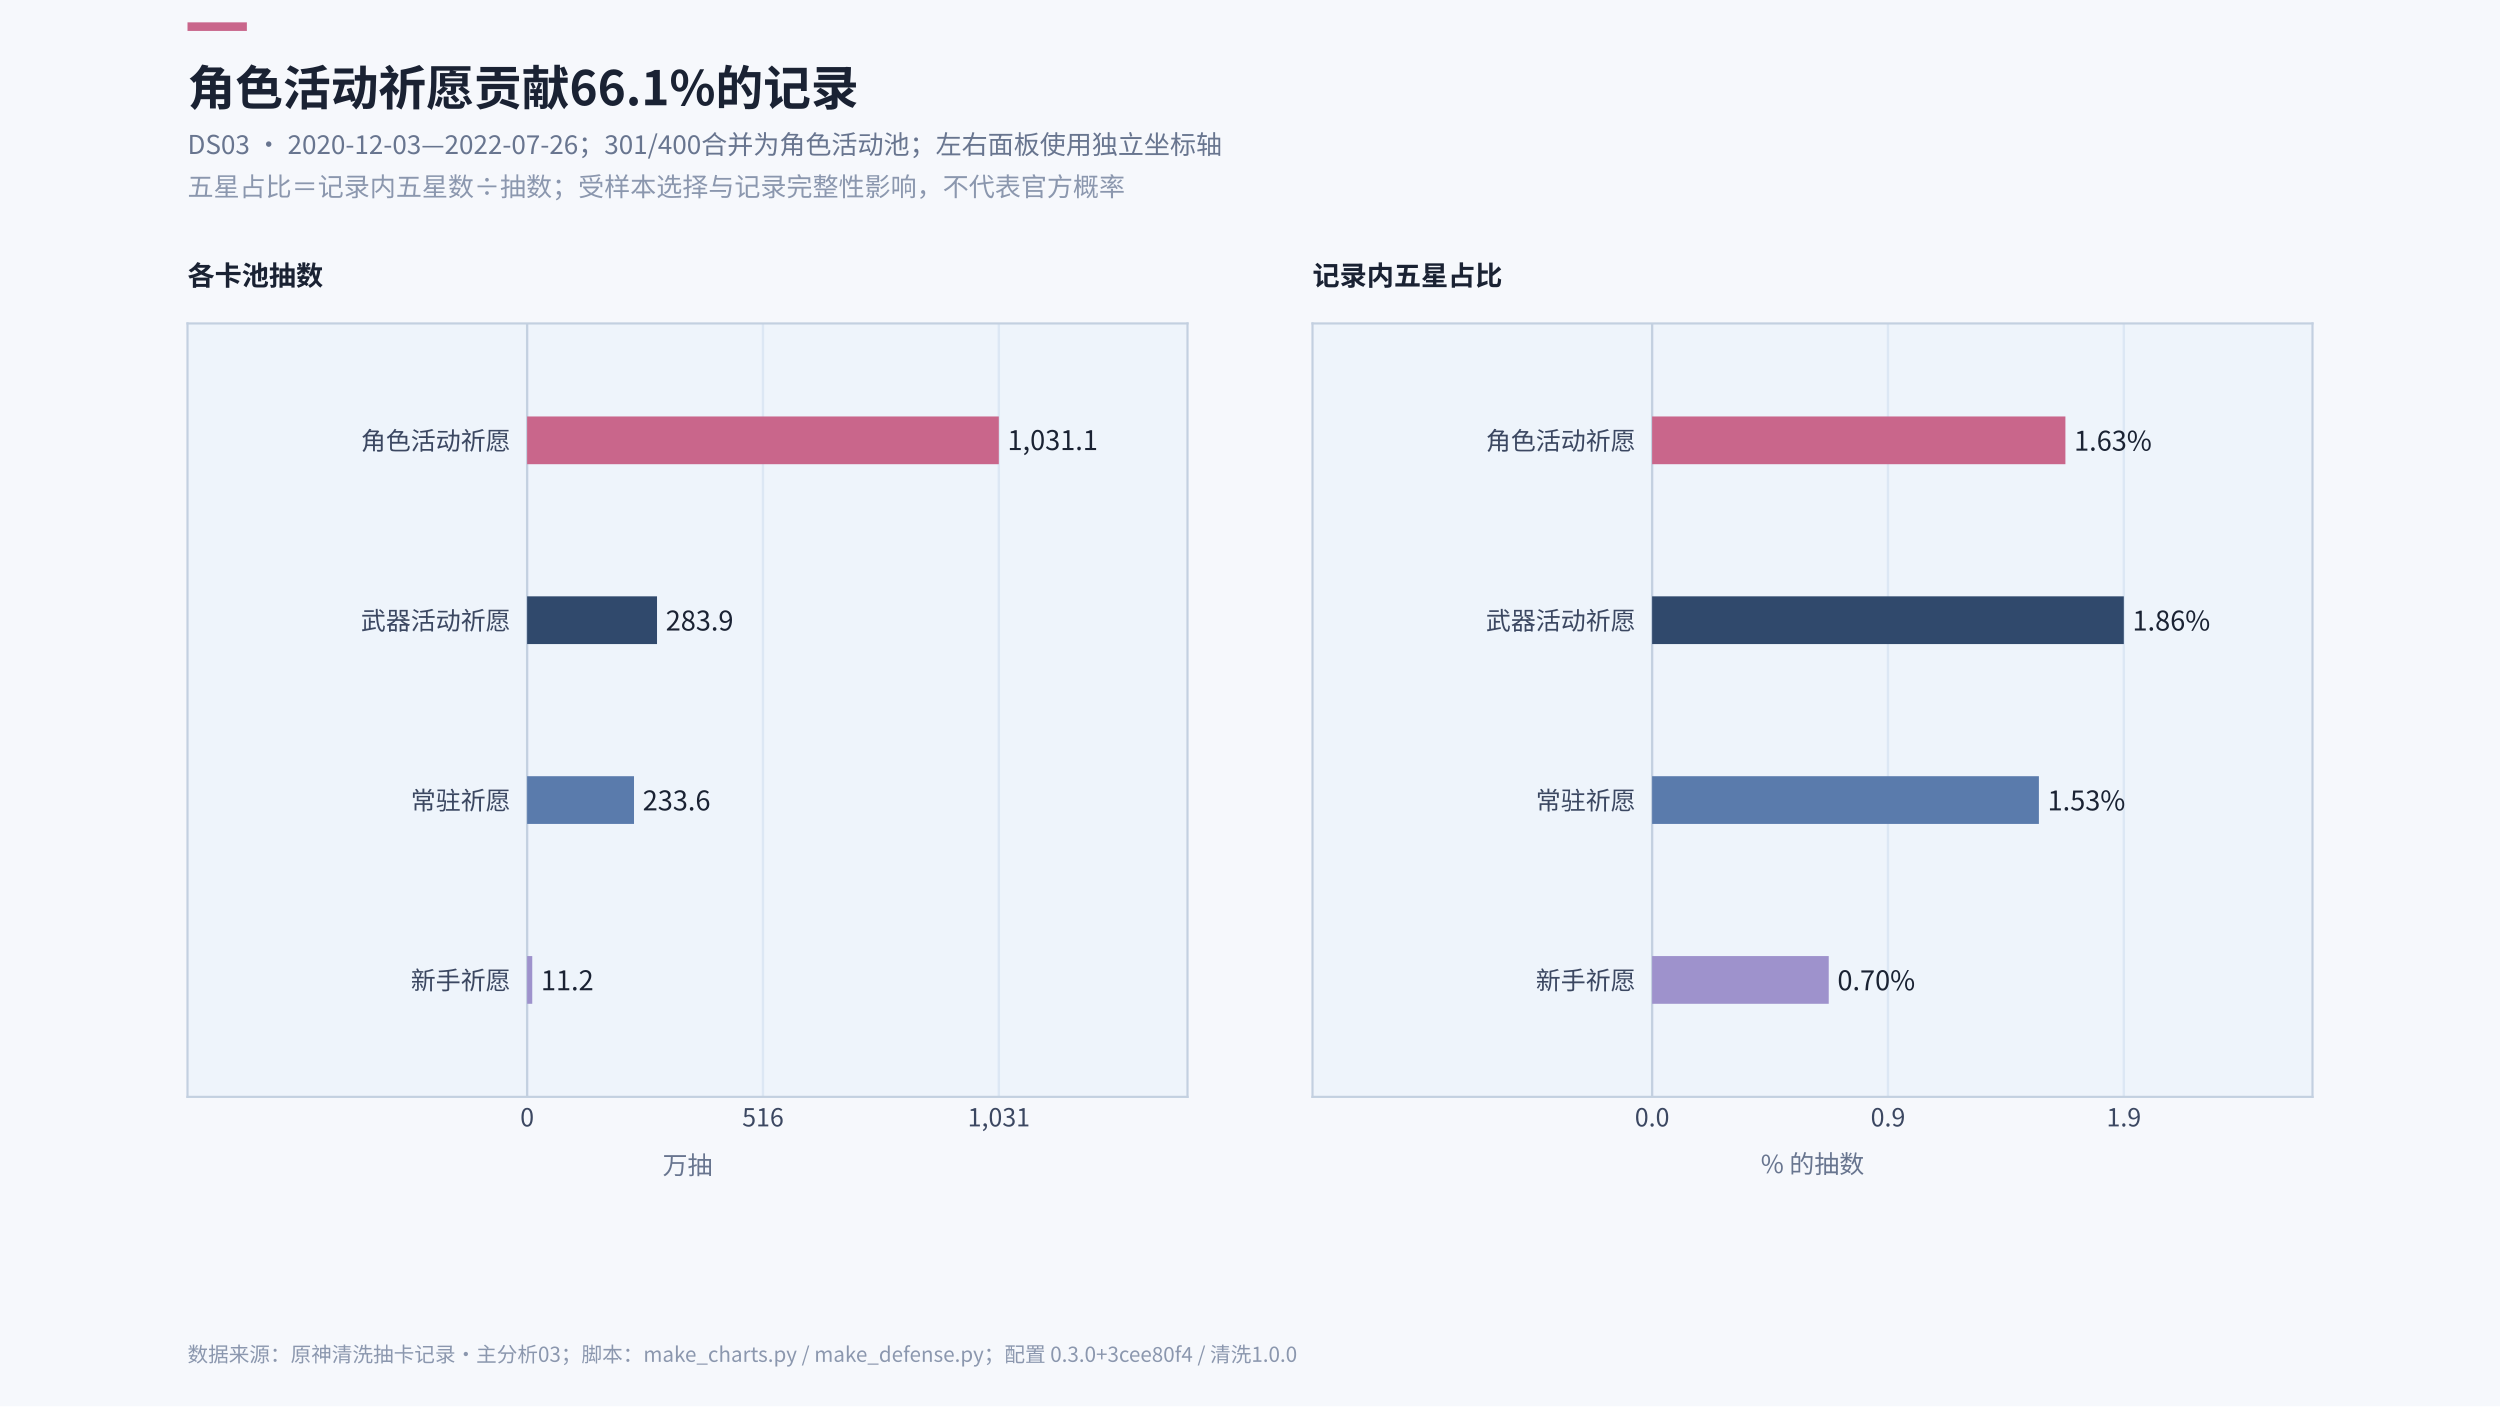
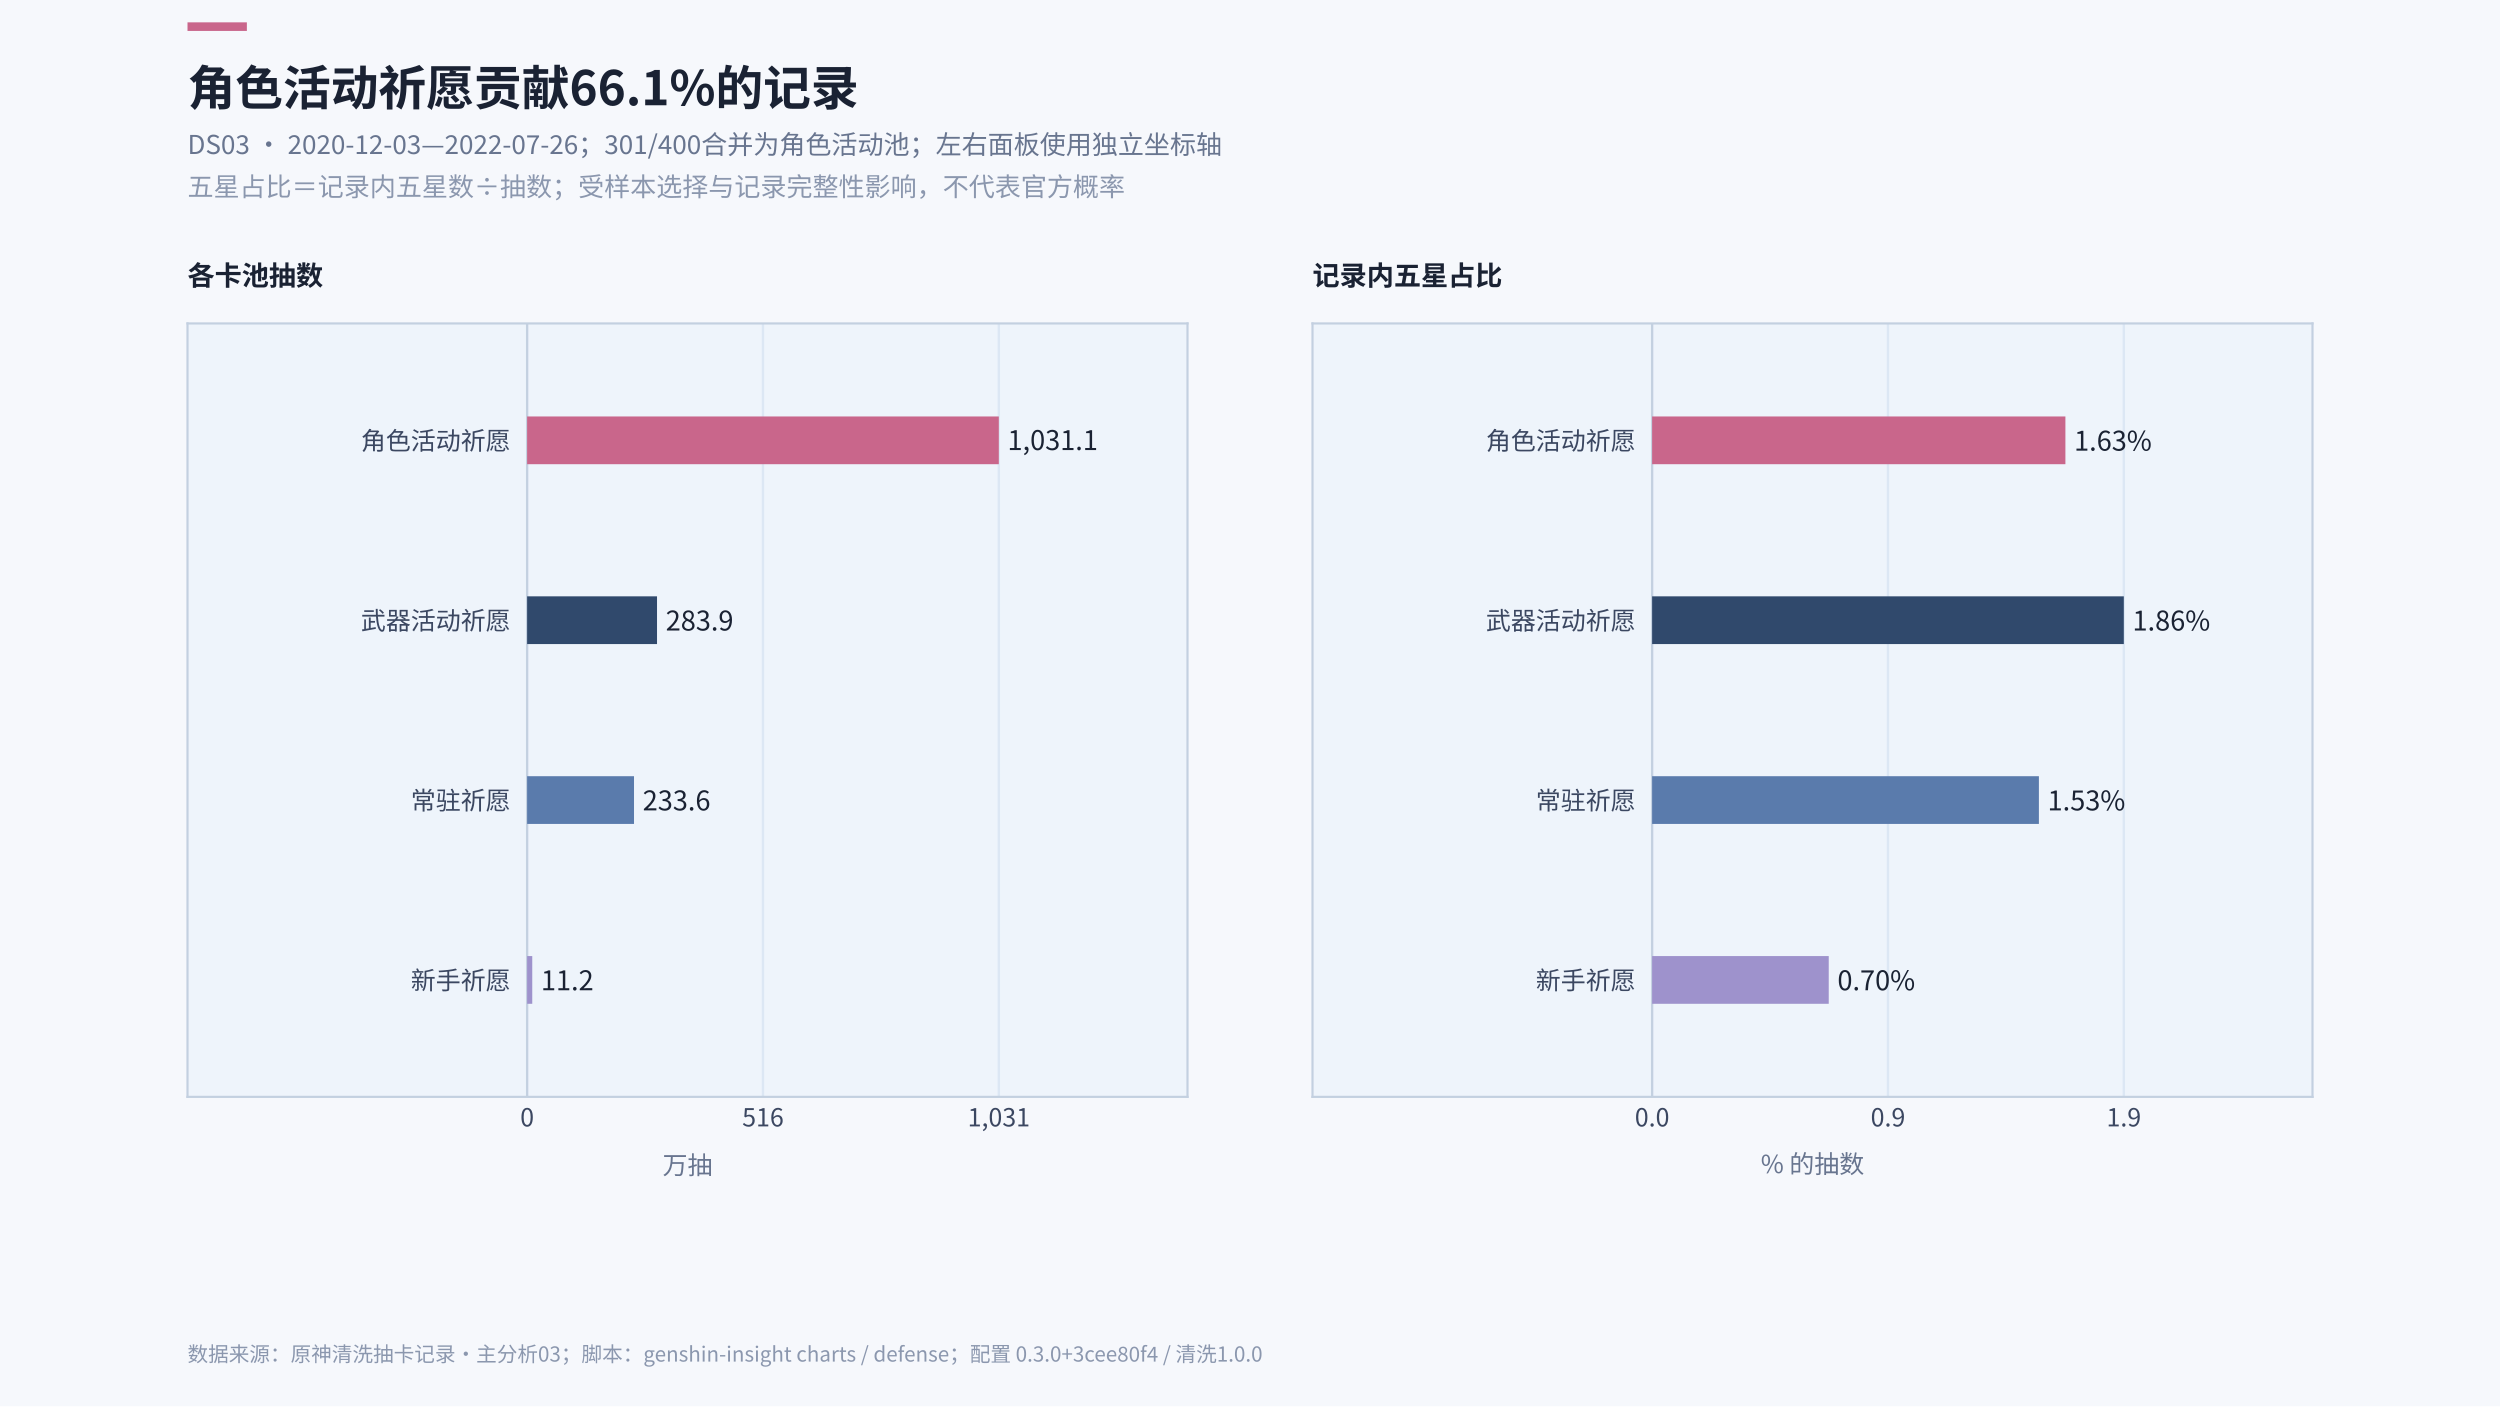
<svg xmlns="http://www.w3.org/2000/svg" width="1152pt" height="648pt" viewBox="0 0 1152 648" version="1.1">
  <defs>
    <style type="text/css">*{stroke-linejoin: round; stroke-linecap: butt}</style>
  </defs>
  <g id="figure_1">
    <g id="patch_1">
      <path d="M 0 648  L 1152 648  L 1152 0  L 0 0  z " style="fill: #f6f8fc" />
    </g>
    <g id="axes_1">
      <g id="patch_2">
        <path d="M 86.4 505.44  L 547.2 505.44  L 547.2 149.04  L 86.4 149.04  z " style="fill: #eef4fb" />
      </g>
      <g id="matplotlib.axis_1">
        <g id="xtick_1">
          <g id="line2d_1">
            <path d="M 242.898 505.44  L 242.898 149.04  " clip-path="url(#p55ad8a2226)" style="fill: none; stroke: #dce7f4; stroke-width: 1.1; stroke-linecap: round" />
          </g>
          <g id="line2d_2" />
          <g id="text_1">
            <text style="font-size: 11.5px; font-family: 'Noto Sans SC', 'Source Han Sans SC', 'Noto Sans CJK SC', 'Noto Sans CJK JP', 'DejaVu Sans'; text-anchor: middle; fill: #3b4761" x="242.898" y="519.06" transform="rotate(-0 242.8981 519.06)">0</text>
          </g>
        </g>
        <g id="xtick_2">
          <g id="line2d_3">
            <path d="M 351.577 505.44  L 351.577 149.04  " clip-path="url(#p55ad8a2226)" style="fill: none; stroke: #dce7f4; stroke-width: 1.1; stroke-linecap: round" />
          </g>
          <g id="line2d_4" />
          <g id="text_2">
            <text style="font-size: 11.5px; font-family: 'Noto Sans SC', 'Source Han Sans SC', 'Noto Sans CJK SC', 'Noto Sans CJK JP', 'DejaVu Sans'; text-anchor: middle; fill: #3b4761" x="351.577" y="519.06" transform="rotate(-0 351.5774 519.06)">516</text>
          </g>
        </g>
        <g id="xtick_3">
          <g id="line2d_5">
            <path d="M 460.257 505.44  L 460.257 149.04  " clip-path="url(#p55ad8a2226)" style="fill: none; stroke: #dce7f4; stroke-width: 1.1; stroke-linecap: round" />
          </g>
          <g id="line2d_6" />
          <g id="text_3">
            <text style="font-size: 11.5px; font-family: 'Noto Sans SC', 'Source Han Sans SC', 'Noto Sans CJK SC', 'Noto Sans CJK JP', 'DejaVu Sans'; text-anchor: middle; fill: #3b4761" x="460.257" y="519.06" transform="rotate(-0 460.2566 519.06)">1,031</text>
          </g>
        </g>
        <g id="text_4">
          <text style="font-size: 11.5px; font-family: 'Noto Sans SC', 'Source Han Sans SC', 'Noto Sans CJK SC', 'Noto Sans CJK JP', 'DejaVu Sans'; text-anchor: middle; fill: #68758f" x="316.8" y="541.088" transform="rotate(-0 316.8 541.0883)">万抽</text>
        </g>
      </g>
      <g id="matplotlib.axis_2" />
      <g id="line2d_7">
        <path d="M 242.898 505.44  L 242.898 149.04  " clip-path="url(#p55ad8a2226)" style="fill: none; stroke: #c3d0e0; stroke-linecap: round" />
      </g>
      <g id="patch_3">
        <path d="M 86.4 505.44  L 86.4 149.04  " style="fill: none; stroke: #c3d0e0; stroke-linejoin: miter; stroke-linecap: square" />
      </g>
      <g id="patch_4">
        <path d="M 547.2 505.44  L 547.2 149.04  " style="fill: none; stroke: #c3d0e0; stroke-linejoin: miter; stroke-linecap: square" />
      </g>
      <g id="patch_5">
        <path d="M 86.4 505.44  L 547.2 505.44  " style="fill: none; stroke: #c3d0e0; stroke-linejoin: miter; stroke-linecap: square" />
      </g>
      <g id="patch_6">
        <path d="M 86.4 149.04  L 547.2 149.04  " style="fill: none; stroke: #c3d0e0; stroke-linejoin: miter; stroke-linecap: square" />
      </g>
      <g id="text_5">
        <text style="font-weight: 700; font-size: 12.5px; font-family: 'Noto Sans SC', 'Source Han Sans SC', 'Noto Sans CJK SC', 'Noto Sans CJK JP', 'DejaVu Sans'; text-anchor: start; fill: #1a2233" x="86.4" y="131.502" transform="rotate(-0 86.4 131.502)">各卡池抽数</text>
      </g>
      <g id="LineCollection_1">
        <path d="M 242.898 202.914  L 460.257 202.914  " clip-path="url(#p55ad8a2226)" style="fill: none; stroke: #c9668b; stroke-width: 22" />
      </g>
      <g id="LineCollection_2">
        <path d="M 242.898 285.798  L 302.755 285.798  " clip-path="url(#p55ad8a2226)" style="fill: none; stroke: #30496c; stroke-width: 22" />
      </g>
      <g id="LineCollection_3">
        <path d="M 242.898 368.682  L 292.151 368.682  " clip-path="url(#p55ad8a2226)" style="fill: none; stroke: #5a7bac; stroke-width: 22" />
      </g>
      <g id="LineCollection_4">
        <path d="M 242.898 451.566  L 245.262 451.566  " clip-path="url(#p55ad8a2226)" style="fill: none; stroke: #9e92cc; stroke-width: 22" />
      </g>
      <g id="text_6">
        <text style="font-weight: 500; font-size: 11.5px; font-family: 'Noto Sans SC', 'Source Han Sans SC', 'Noto Sans CJK SC', 'Noto Sans CJK JP', 'DejaVu Sans'; text-anchor: end; fill: #3b4761" x="235.291" y="207.284" transform="rotate(-0 235.2906 207.2844)">角色活动祈愿</text>
      </g>
      <g id="text_7">
        <text style="font-weight: 500; font-size: 11.5px; font-family: 'Noto Sans SC', 'Source Han Sans SC', 'Noto Sans CJK SC', 'Noto Sans CJK JP', 'DejaVu Sans'; text-anchor: end; fill: #3b4761" x="235.291" y="290.168" transform="rotate(-0 235.2906 290.1681)">武器活动祈愿</text>
      </g>
      <g id="text_8">
        <text style="font-weight: 500; font-size: 11.5px; font-family: 'Noto Sans SC', 'Source Han Sans SC', 'Noto Sans CJK SC', 'Noto Sans CJK JP', 'DejaVu Sans'; text-anchor: end; fill: #3b4761" x="235.291" y="373.052" transform="rotate(-0 235.2906 373.0519)">常驻祈愿</text>
      </g>
      <g id="text_9">
        <text style="font-weight: 500; font-size: 11.5px; font-family: 'Noto Sans SC', 'Source Han Sans SC', 'Noto Sans CJK SC', 'Noto Sans CJK JP', 'DejaVu Sans'; text-anchor: end; fill: #3b4761" x="235.291" y="455.936" transform="rotate(-0 235.2906 455.9356)">新手祈愿</text>
      </g>
      <g id="text_10">
        <text style="font-weight: 500; font-size: 12.5px; font-family: 'Noto Sans SC', 'Source Han Sans SC', 'Noto Sans CJK SC', 'Noto Sans CJK JP', 'DejaVu Sans'; text-anchor: start; fill: #1a2233" x="464.257" y="207.377" transform="rotate(-0 464.2566 207.3773)">1,031.1</text>
      </g>
      <g id="text_11">
        <text style="font-weight: 500; font-size: 12.5px; font-family: 'Noto Sans SC', 'Source Han Sans SC', 'Noto Sans CJK SC', 'Noto Sans CJK JP', 'DejaVu Sans'; text-anchor: start; fill: #1a2233" x="306.755" y="290.548" transform="rotate(-0 306.7545 290.5481)">283.9</text>
      </g>
      <g id="text_12">
        <text style="font-weight: 500; font-size: 12.5px; font-family: 'Noto Sans SC', 'Source Han Sans SC', 'Noto Sans CJK SC', 'Noto Sans CJK JP', 'DejaVu Sans'; text-anchor: start; fill: #1a2233" x="296.151" y="373.432" transform="rotate(-0 296.1512 373.4319)">233.6</text>
      </g>
      <g id="text_13">
        <text style="font-weight: 500; font-size: 12.5px; font-family: 'Noto Sans SC', 'Source Han Sans SC', 'Noto Sans CJK SC', 'Noto Sans CJK JP', 'DejaVu Sans'; text-anchor: start; fill: #1a2233" x="249.262" y="456.316" transform="rotate(-0 249.2617 456.3156)">11.2</text>
      </g>
    </g>
    <g id="axes_2">
      <g id="patch_7">
        <path d="M 604.8 505.44  L 1065.6 505.44  L 1065.6 149.04  L 604.8 149.04  z " style="fill: #eef4fb" />
      </g>
      <g id="matplotlib.axis_3">
        <g id="xtick_4">
          <g id="line2d_8">
            <path d="M 761.298 505.44  L 761.298 149.04  " clip-path="url(#pf1c4530a32)" style="fill: none; stroke: #dce7f4; stroke-width: 1.1; stroke-linecap: round" />
          </g>
          <g id="line2d_9" />
          <g id="text_14">
            <text style="font-size: 11.5px; font-family: 'Noto Sans SC', 'Source Han Sans SC', 'Noto Sans CJK SC', 'Noto Sans CJK JP', 'DejaVu Sans'; text-anchor: middle; fill: #3b4761" x="761.298" y="519.06" transform="rotate(-0 761.2981 519.06)">0.0</text>
          </g>
        </g>
        <g id="xtick_5">
          <g id="line2d_10">
            <path d="M 869.977 505.44  L 869.977 149.04  " clip-path="url(#pf1c4530a32)" style="fill: none; stroke: #dce7f4; stroke-width: 1.1; stroke-linecap: round" />
          </g>
          <g id="line2d_11" />
          <g id="text_15">
            <text style="font-size: 11.5px; font-family: 'Noto Sans SC', 'Source Han Sans SC', 'Noto Sans CJK SC', 'Noto Sans CJK JP', 'DejaVu Sans'; text-anchor: middle; fill: #3b4761" x="869.977" y="519.06" transform="rotate(-0 869.9774 519.06)">0.9</text>
          </g>
        </g>
        <g id="xtick_6">
          <g id="line2d_12">
            <path d="M 978.657 505.44  L 978.657 149.04  " clip-path="url(#pf1c4530a32)" style="fill: none; stroke: #dce7f4; stroke-width: 1.1; stroke-linecap: round" />
          </g>
          <g id="line2d_13" />
          <g id="text_16">
            <text style="font-size: 11.5px; font-family: 'Noto Sans SC', 'Source Han Sans SC', 'Noto Sans CJK SC', 'Noto Sans CJK JP', 'DejaVu Sans'; text-anchor: middle; fill: #3b4761" x="978.657" y="519.06" transform="rotate(-0 978.6566 519.06)">1.9</text>
          </g>
        </g>
        <g id="text_17">
          <text style="font-size: 11.5px; font-family: 'Noto Sans SC', 'Source Han Sans SC', 'Noto Sans CJK SC', 'Noto Sans CJK JP', 'DejaVu Sans'; text-anchor: middle; fill: #68758f" x="835.2" y="540.56" transform="rotate(-0 835.2 540.56)">% 的抽数</text>
        </g>
      </g>
      <g id="matplotlib.axis_4" />
      <g id="line2d_14">
        <path d="M 761.298 505.44  L 761.298 149.04  " clip-path="url(#pf1c4530a32)" style="fill: none; stroke: #c3d0e0; stroke-linecap: round" />
      </g>
      <g id="patch_8">
        <path d="M 604.8 505.44  L 604.8 149.04  " style="fill: none; stroke: #c3d0e0; stroke-linejoin: miter; stroke-linecap: square" />
      </g>
      <g id="patch_9">
        <path d="M 1065.6 505.44  L 1065.6 149.04  " style="fill: none; stroke: #c3d0e0; stroke-linejoin: miter; stroke-linecap: square" />
      </g>
      <g id="patch_10">
        <path d="M 604.8 505.44  L 1065.6 505.44  " style="fill: none; stroke: #c3d0e0; stroke-linejoin: miter; stroke-linecap: square" />
      </g>
      <g id="patch_11">
        <path d="M 604.8 149.04  L 1065.6 149.04  " style="fill: none; stroke: #c3d0e0; stroke-linejoin: miter; stroke-linecap: square" />
      </g>
      <g id="text_18">
        <text style="font-weight: 700; font-size: 12.5px; font-family: 'Noto Sans SC', 'Source Han Sans SC', 'Noto Sans CJK SC', 'Noto Sans CJK JP', 'DejaVu Sans'; text-anchor: start; fill: #1a2233" x="604.8" y="131.502" transform="rotate(-0 604.8 131.502)">记录内五星占比</text>
      </g>
      <g id="LineCollection_5">
        <path d="M 761.298 202.914  L 951.737 202.914  " clip-path="url(#pf1c4530a32)" style="fill: none; stroke: #c9668b; stroke-width: 22" />
      </g>
      <g id="LineCollection_6">
        <path d="M 761.298 285.798  L 978.657 285.798  " clip-path="url(#pf1c4530a32)" style="fill: none; stroke: #30496c; stroke-width: 22" />
      </g>
      <g id="LineCollection_7">
        <path d="M 761.298 368.682  L 939.525 368.682  " clip-path="url(#pf1c4530a32)" style="fill: none; stroke: #5a7bac; stroke-width: 22" />
      </g>
      <g id="LineCollection_8">
        <path d="M 761.298 451.566  L 842.687 451.566  " clip-path="url(#pf1c4530a32)" style="fill: none; stroke: #9e92cc; stroke-width: 22" />
      </g>
      <g id="text_19">
        <text style="font-weight: 500; font-size: 11.5px; font-family: 'Noto Sans SC', 'Source Han Sans SC', 'Noto Sans CJK SC', 'Noto Sans CJK JP', 'DejaVu Sans'; text-anchor: end; fill: #3b4761" x="753.691" y="207.284" transform="rotate(-0 753.6906 207.2844)">角色活动祈愿</text>
      </g>
      <g id="text_20">
        <text style="font-weight: 500; font-size: 11.5px; font-family: 'Noto Sans SC', 'Source Han Sans SC', 'Noto Sans CJK SC', 'Noto Sans CJK JP', 'DejaVu Sans'; text-anchor: end; fill: #3b4761" x="753.691" y="290.168" transform="rotate(-0 753.6906 290.1681)">武器活动祈愿</text>
      </g>
      <g id="text_21">
        <text style="font-weight: 500; font-size: 11.5px; font-family: 'Noto Sans SC', 'Source Han Sans SC', 'Noto Sans CJK SC', 'Noto Sans CJK JP', 'DejaVu Sans'; text-anchor: end; fill: #3b4761" x="753.691" y="373.052" transform="rotate(-0 753.6906 373.0519)">常驻祈愿</text>
      </g>
      <g id="text_22">
        <text style="font-weight: 500; font-size: 11.5px; font-family: 'Noto Sans SC', 'Source Han Sans SC', 'Noto Sans CJK SC', 'Noto Sans CJK JP', 'DejaVu Sans'; text-anchor: end; fill: #3b4761" x="753.691" y="455.936" transform="rotate(-0 753.6906 455.9356)">新手祈愿</text>
      </g>
      <g id="text_23">
        <text style="font-weight: 500; font-size: 12.5px; font-family: 'Noto Sans SC', 'Source Han Sans SC', 'Noto Sans CJK SC', 'Noto Sans CJK JP', 'DejaVu Sans'; text-anchor: start; fill: #1a2233" x="955.737" y="207.664" transform="rotate(-0 955.7369 207.6644)">1.63%</text>
      </g>
      <g id="text_24">
        <text style="font-weight: 500; font-size: 12.5px; font-family: 'Noto Sans SC', 'Source Han Sans SC', 'Noto Sans CJK SC', 'Noto Sans CJK JP', 'DejaVu Sans'; text-anchor: start; fill: #1a2233" x="982.657" y="290.548" transform="rotate(-0 982.6566 290.5481)">1.86%</text>
      </g>
      <g id="text_25">
        <text style="font-weight: 500; font-size: 12.5px; font-family: 'Noto Sans SC', 'Source Han Sans SC', 'Noto Sans CJK SC', 'Noto Sans CJK JP', 'DejaVu Sans'; text-anchor: start; fill: #1a2233" x="943.525" y="373.432" transform="rotate(-0 943.5247 373.4319)">1.53%</text>
      </g>
      <g id="text_26">
        <text style="font-weight: 500; font-size: 12.5px; font-family: 'Noto Sans SC', 'Source Han Sans SC', 'Noto Sans CJK SC', 'Noto Sans CJK JP', 'DejaVu Sans'; text-anchor: start; fill: #1a2233" x="846.687" y="456.316" transform="rotate(-0 846.6872 456.3156)">0.70%</text>
      </g>
    </g>
    <g id="patch_12">
      <path d="M 86.4 14.256  L 113.76 14.256  L 113.76 10.296  L 86.4 10.296  z " style="fill: #c9668b" />
    </g>
    <g id="text_27">
      <text style="font-weight: 700; font-size: 22px; font-family: 'Noto Sans SC', 'Source Han Sans SC', 'Noto Sans CJK SC', 'Noto Sans CJK JP', 'DejaVu Sans'; text-anchor: start; fill: #1a2233" x="86.4" y="48.52" transform="rotate(-0 86.4 48.52)">角色活动祈愿贡献66.1%的记录</text>
    </g>
    <g id="text_28">
      <text style="font-size: 12px; font-family: 'Noto Sans SC', 'Source Han Sans SC', 'Noto Sans CJK SC', 'Noto Sans CJK JP', 'DejaVu Sans'; text-anchor: start; fill: #68758f" x="86.4" y="70.96" transform="rotate(-0 86.4 70.96)">DS03 · 2020-12-03—2022-07-26；301/400合并为角色活动池；左右面板使用独立坐标轴</text>
    </g>
    <g id="text_29">
      <text style="font-size: 12px; font-family: 'Noto Sans SC', 'Source Han Sans SC', 'Noto Sans CJK SC', 'Noto Sans CJK JP', 'DejaVu Sans'; text-anchor: start; fill: #8b97ae" x="86.4" y="90.4" transform="rotate(-0 86.4 90.4)">五星占比＝记录内五星数÷抽数；受样本选择与记录完整性影响，不代表官方概率</text>
    </g>
    <g id="text_30">
-       <text style="font-size: 9.5px; font-family: 'Noto Sans SC', 'Source Han Sans SC', 'Noto Sans CJK SC', 'Noto Sans CJK JP', 'DejaVu Sans'; text-anchor: start; fill: #8b97ae" x="86.4" y="627.537" transform="rotate(-0 86.4 627.5374)">数据来源：原神清洗抽卡记录·主分析03；脚本：make_charts.py / make_defense.py；配置 0.3.0+3cee80f4 / 清洗1.0.0</text>
+       <text style="font-size: 9.5px; font-family: 'Noto Sans SC', 'Source Han Sans SC', 'Noto Sans CJK SC', 'Noto Sans CJK JP', 'DejaVu Sans'; text-anchor: start; fill: #8b97ae" x="86.4" y="627.414" transform="rotate(-0 86.4 627.4142)">数据来源：原神清洗抽卡记录·主分析03；脚本：genshin-insight charts / defense；配置 0.3.0+3cee80f4 / 清洗1.0.0</text>
    </g>
  </g>
  <defs>
    <clipPath id="p55ad8a2226">
      <rect x="86.4" y="149.04" width="460.8" height="356.4" />
    </clipPath>
    <clipPath id="pf1c4530a32">
      <rect x="604.8" y="149.04" width="460.8" height="356.4" />
    </clipPath>
  </defs>
</svg>
